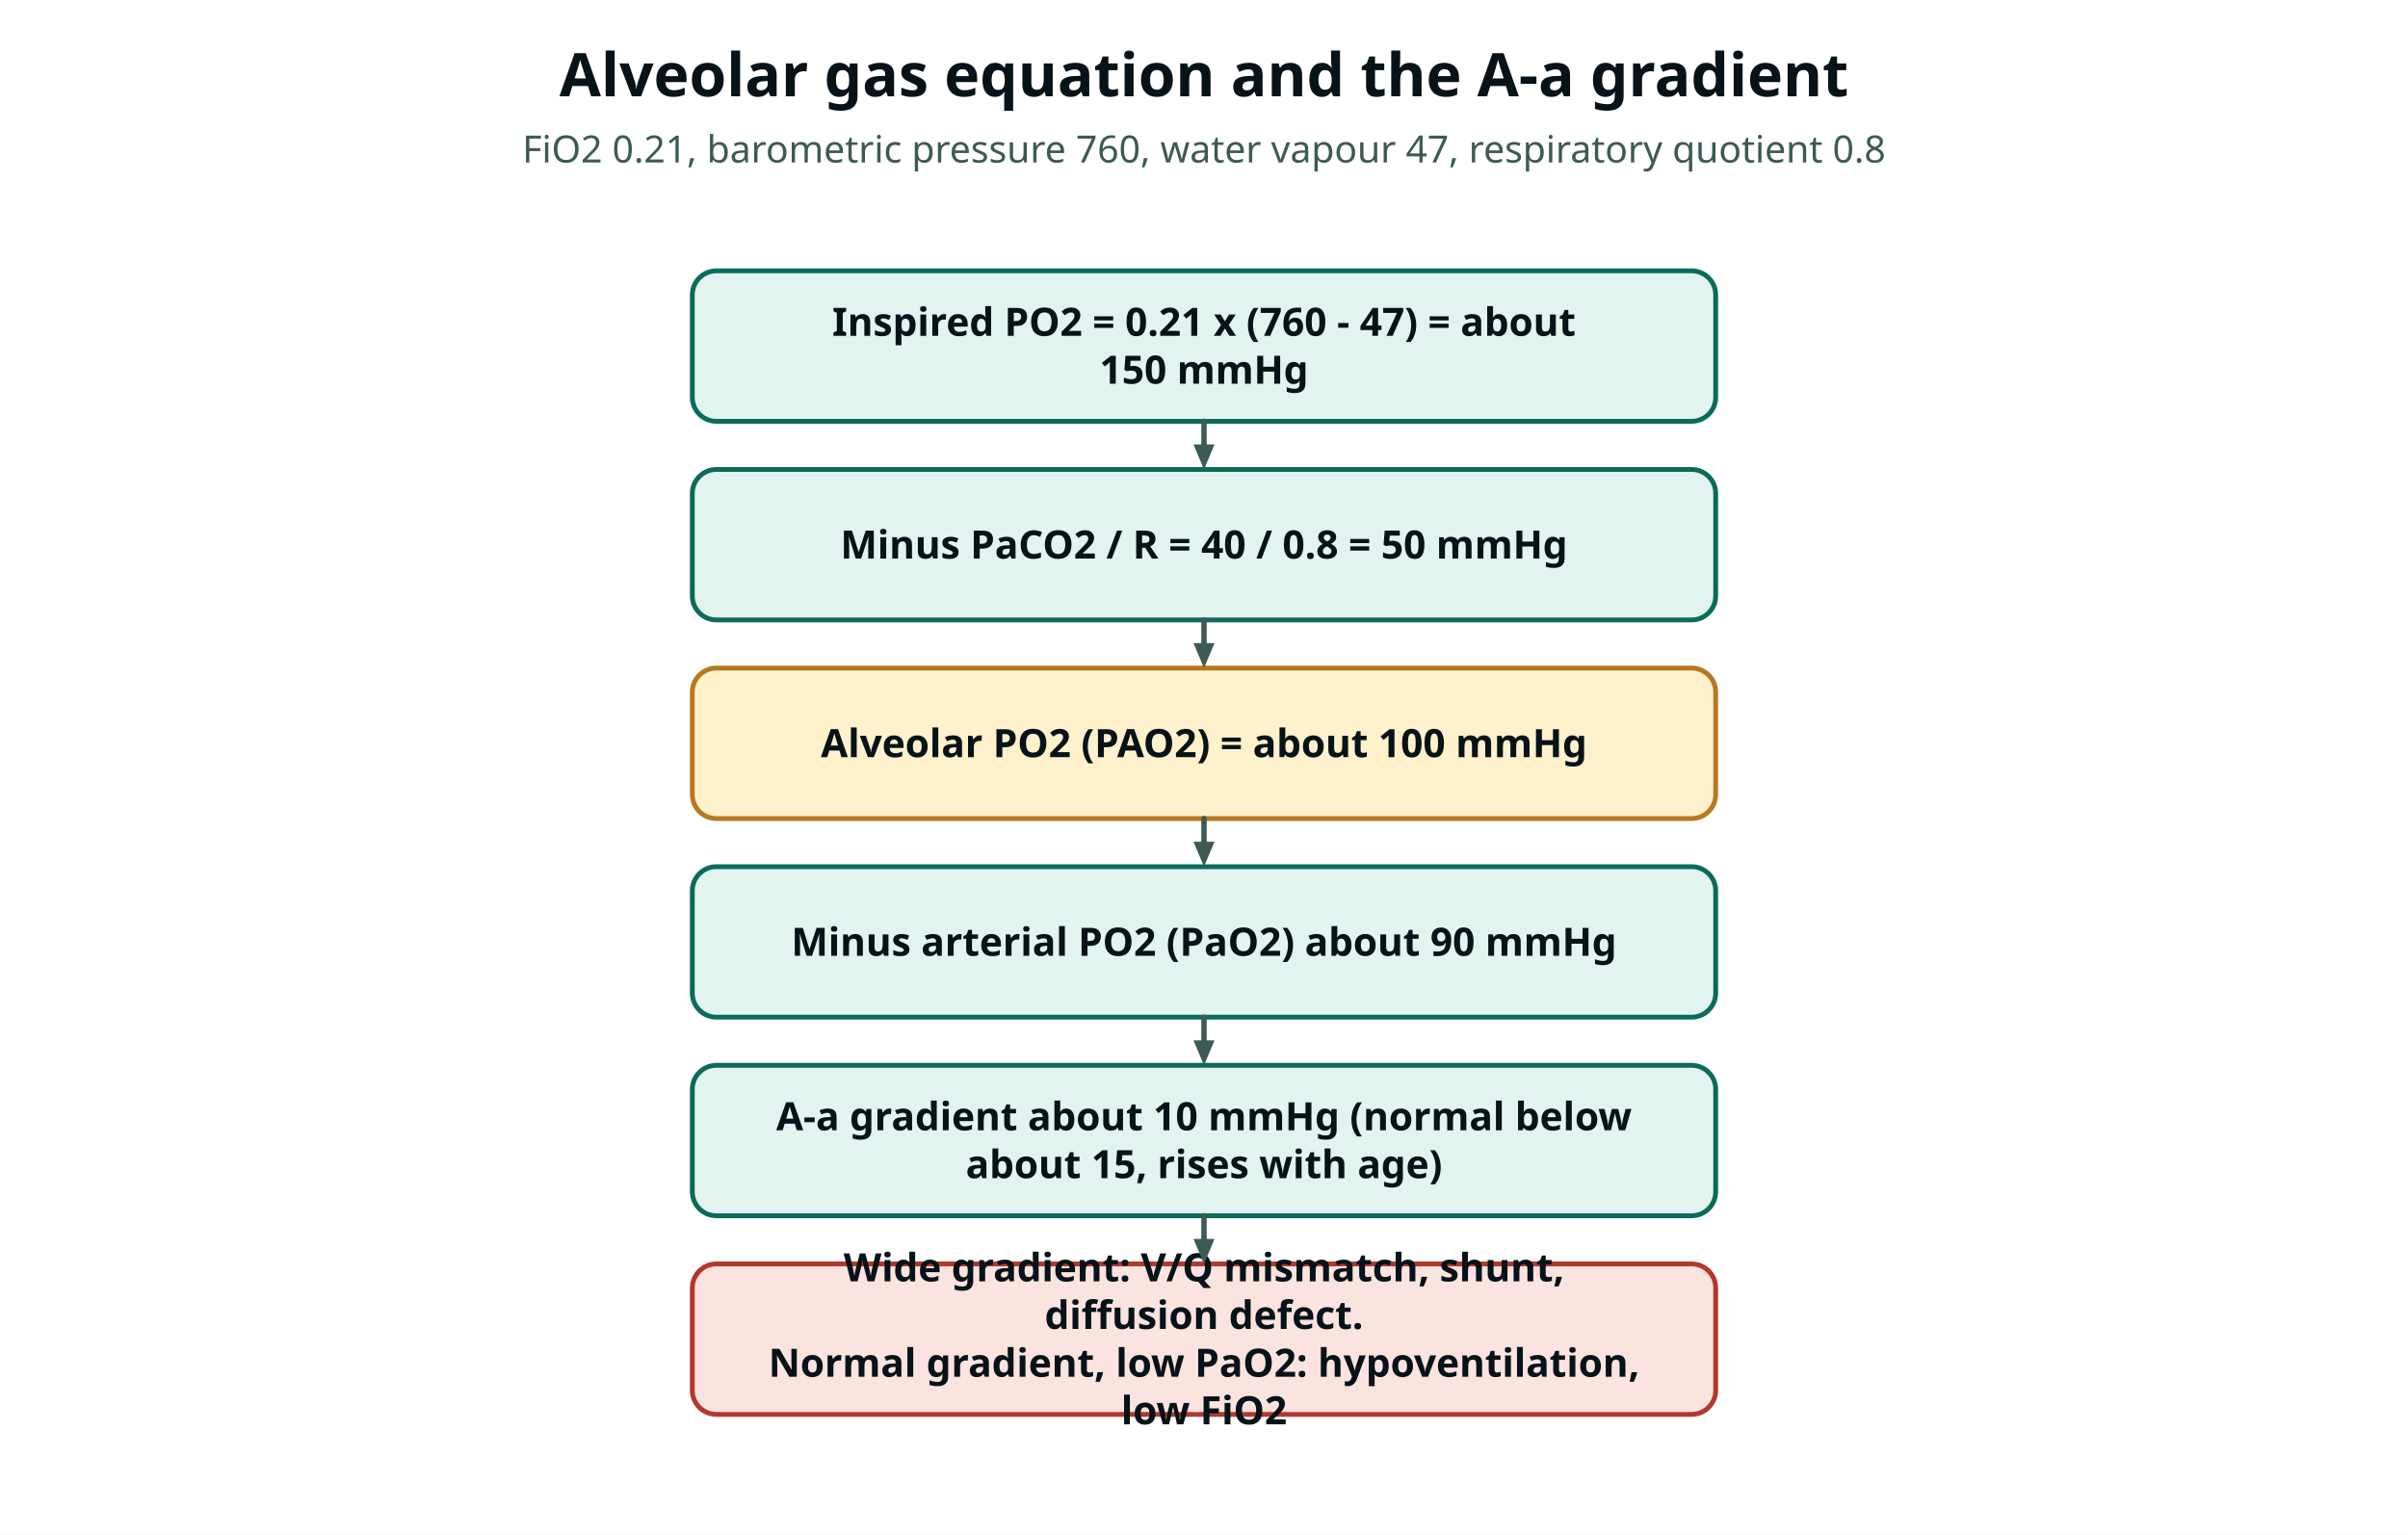
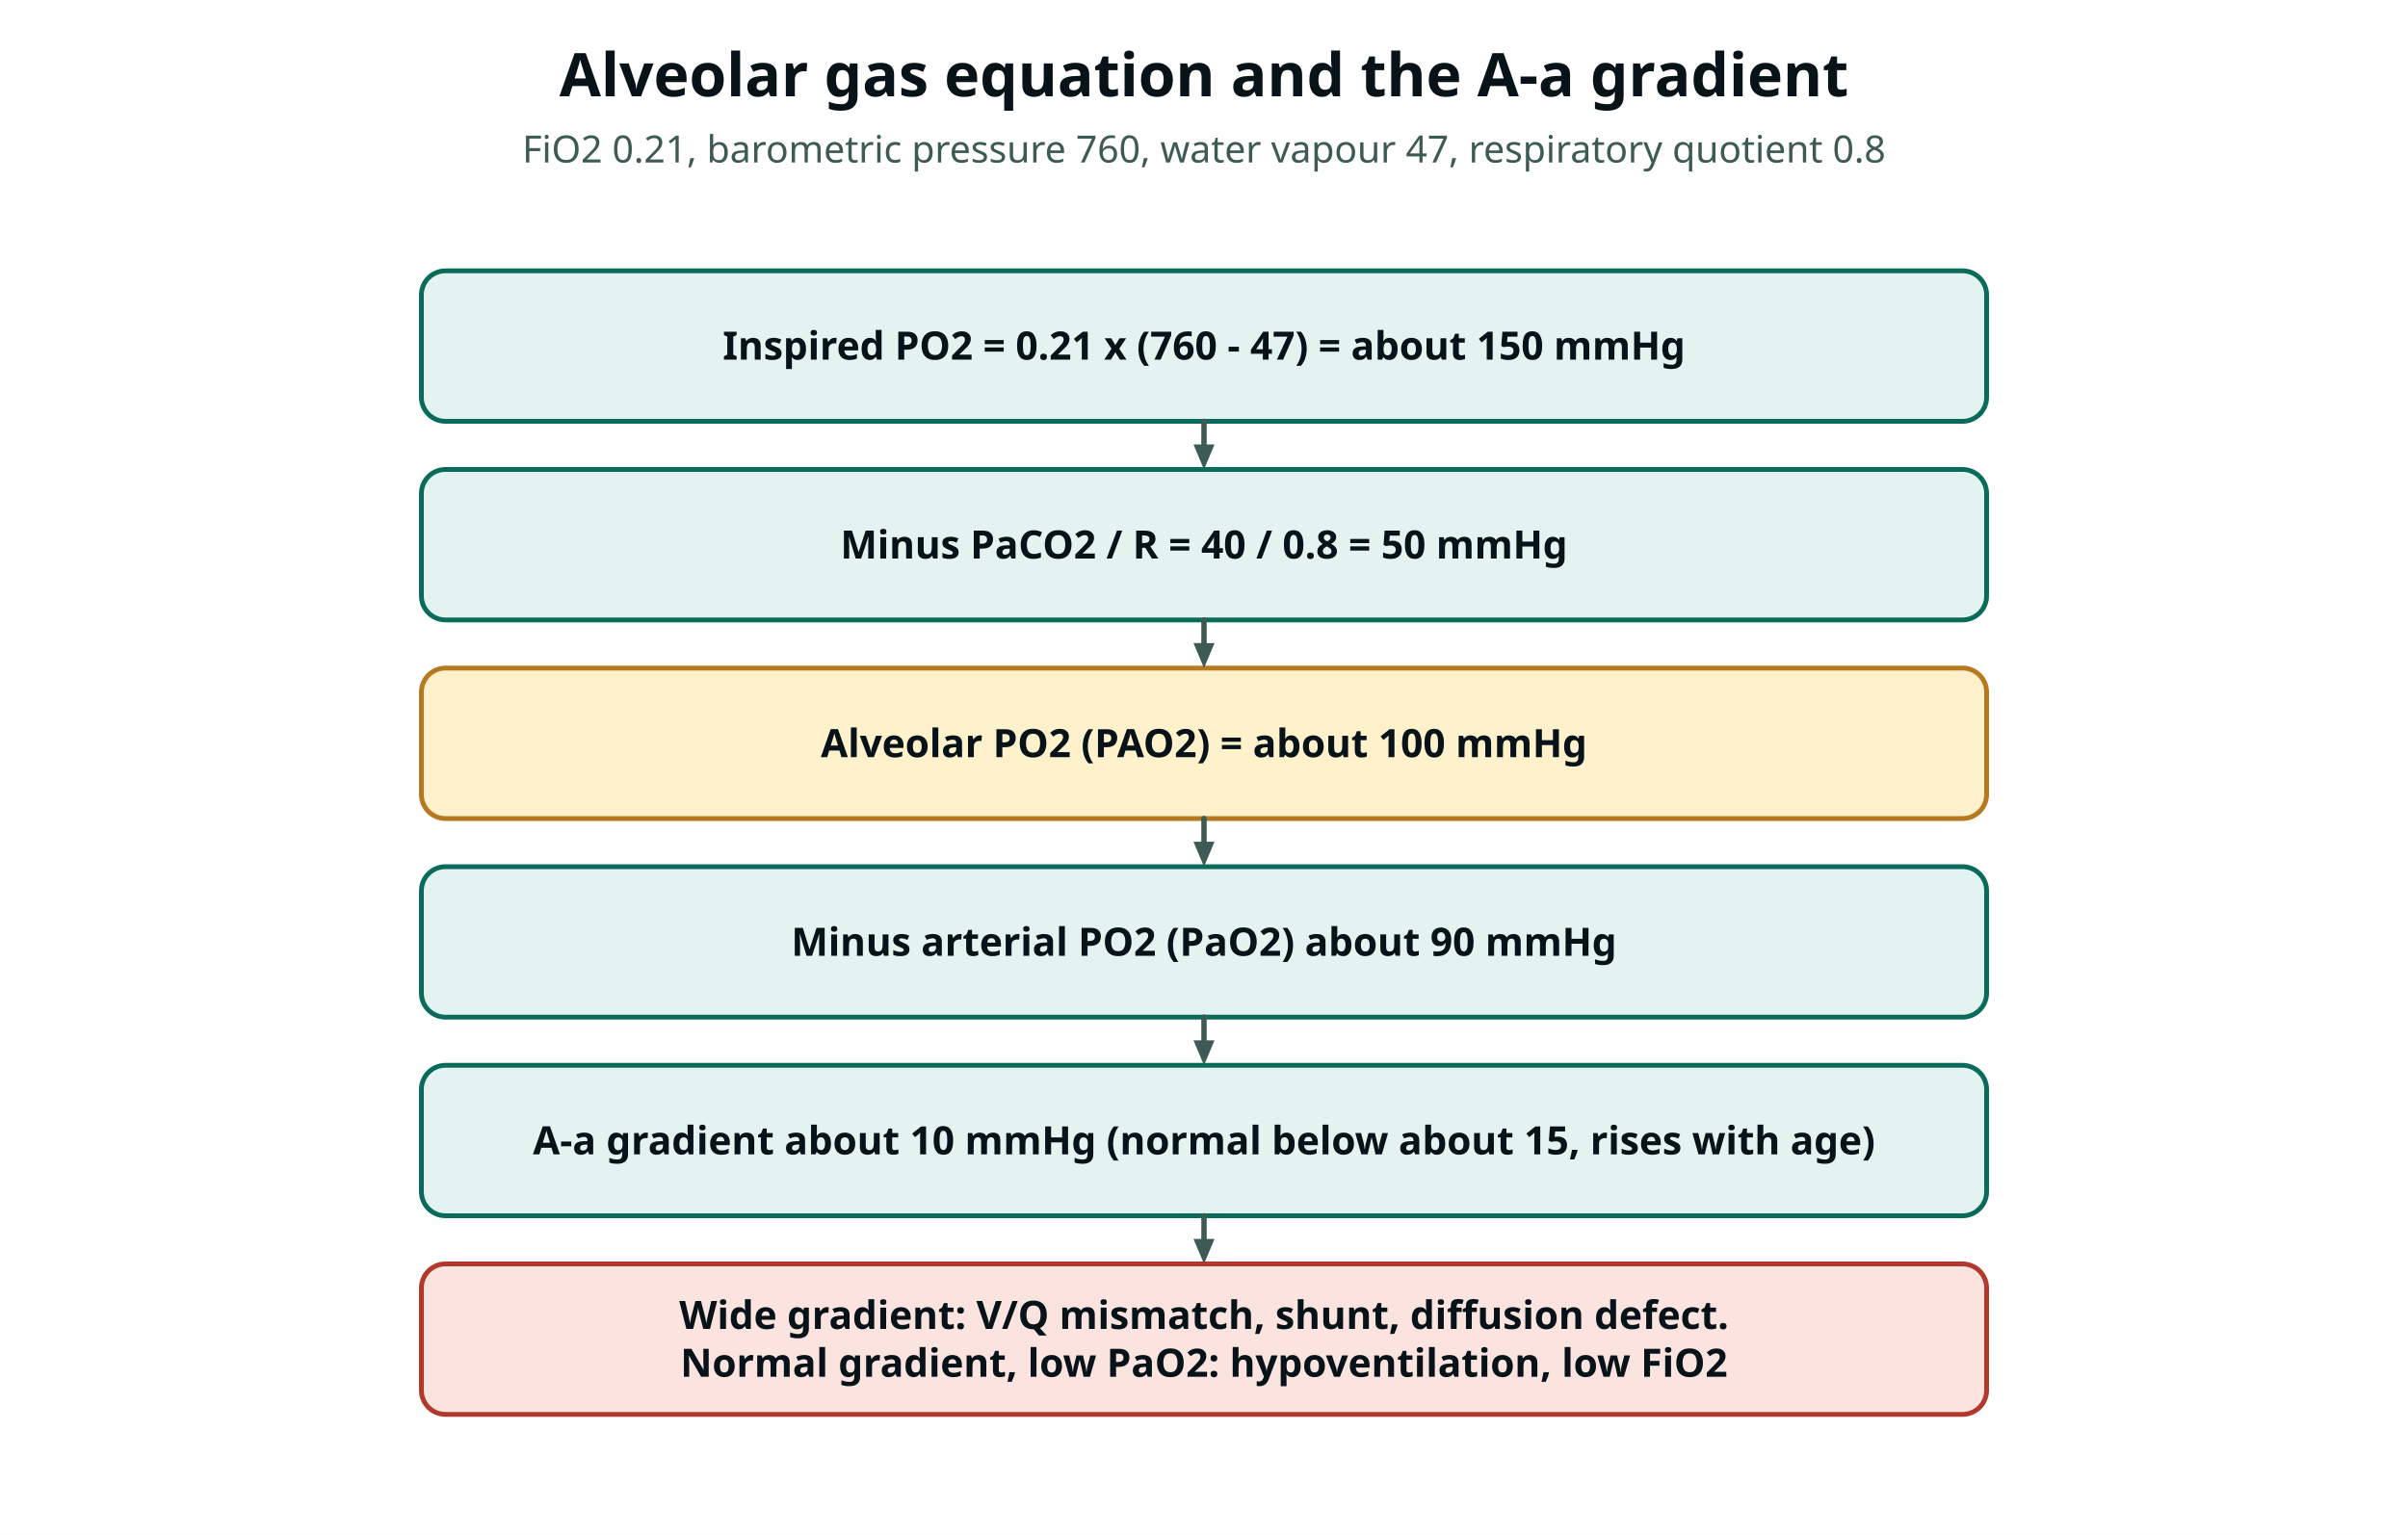
<svg xmlns="http://www.w3.org/2000/svg" viewBox="0 0 800 510" role="img" aria-labelledby="t d">
  <rect width="800" height="510" fill="#FFFFFF" />
  <text x="400.0" y="32.0" font-size="20" font-weight="700" text-anchor="middle" fill="#071318" font-family="system-ui,sans-serif">Alveolar gas equation and the A-a gradient</text>
  <text x="400.0" y="54.0" font-size="12.5" font-weight="400" text-anchor="middle" fill="#3D5A54" font-family="system-ui,sans-serif">FiO2 0.21, barometric pressure 760, water vapour 47, respiratory quotient 0.8</text>
-   <rect x="230.0" y="90.0" width="340.0" height="50.0" rx="8" fill="#E3F3EF" stroke="#0B6B5B" stroke-width="1.6" />
-   <text x="400.0" y="111.6" font-size="13" font-weight="600" text-anchor="middle" fill="#071318" font-family="system-ui,sans-serif">Inspired PO2 = 0.21 x (760 - 47) = about</text>
-   <text x="400.0" y="127.5" font-size="13" font-weight="600" text-anchor="middle" fill="#071318" font-family="system-ui,sans-serif">150 mmHg</text>
-   <rect x="230.0" y="156.0" width="340.0" height="50.0" rx="8" fill="#E3F3EF" stroke="#0B6B5B" stroke-width="1.6" />
+   <rect x="140.0" y="90.0" width="520.0" height="50.0" rx="8" fill="#E3F3EF" stroke="#0B6B5B" stroke-width="1.6" />
+   <text x="400.0" y="119.5" font-size="13" font-weight="600" text-anchor="middle" fill="#071318" font-family="system-ui,sans-serif">Inspired PO2 = 0.21 x (760 - 47) = about 150 mmHg</text>
+   <rect x="140.0" y="156.0" width="520.0" height="50.0" rx="8" fill="#E3F3EF" stroke="#0B6B5B" stroke-width="1.6" />
  <text x="400.0" y="185.6" font-size="13" font-weight="600" text-anchor="middle" fill="#071318" font-family="system-ui,sans-serif">Minus PaCO2 / R = 40 / 0.8 = 50 mmHg</text>
-   <rect x="230.0" y="222.0" width="340.0" height="50.0" rx="8" fill="#FFF1CC" stroke="#B7791F" stroke-width="1.6" />
+   <rect x="140.0" y="222.0" width="520.0" height="50.0" rx="8" fill="#FFF1CC" stroke="#B7791F" stroke-width="1.6" />
  <text x="400.0" y="251.6" font-size="13" font-weight="600" text-anchor="middle" fill="#071318" font-family="system-ui,sans-serif">Alveolar PO2 (PAO2) = about 100 mmHg</text>
-   <rect x="230.0" y="288.0" width="340.0" height="50.0" rx="8" fill="#E3F3EF" stroke="#0B6B5B" stroke-width="1.6" />
+   <rect x="140.0" y="288.0" width="520.0" height="50.0" rx="8" fill="#E3F3EF" stroke="#0B6B5B" stroke-width="1.6" />
  <text x="400.0" y="317.6" font-size="13" font-weight="600" text-anchor="middle" fill="#071318" font-family="system-ui,sans-serif">Minus arterial PO2 (PaO2) about 90 mmHg</text>
-   <rect x="230.0" y="354.0" width="340.0" height="50.0" rx="8" fill="#E3F3EF" stroke="#0B6B5B" stroke-width="1.6" />
-   <text x="400.0" y="375.6" font-size="13" font-weight="600" text-anchor="middle" fill="#071318" font-family="system-ui,sans-serif">A-a gradient about 10 mmHg (normal below</text>
-   <text x="400.0" y="391.5" font-size="13" font-weight="600" text-anchor="middle" fill="#071318" font-family="system-ui,sans-serif">about 15, rises with age)</text>
-   <rect x="230.0" y="420.0" width="340.0" height="50.0" rx="8" fill="#FBE3E0" stroke="#B3382C" stroke-width="1.6" />
-   <text x="400.0" y="425.8" font-size="13" font-weight="600" text-anchor="middle" fill="#071318" font-family="system-ui,sans-serif">Wide gradient: V/Q mismatch, shunt,</text>
-   <text x="400.0" y="441.6" font-size="13" font-weight="600" text-anchor="middle" fill="#071318" font-family="system-ui,sans-serif">diffusion defect.</text>
-   <text x="400.0" y="457.5" font-size="13" font-weight="600" text-anchor="middle" fill="#071318" font-family="system-ui,sans-serif">Normal gradient, low PaO2: hypoventilation,</text>
-   <text x="400.0" y="473.3" font-size="13" font-weight="600" text-anchor="middle" fill="#071318" font-family="system-ui,sans-serif">low FiO2</text>
+   <rect x="140.0" y="354.0" width="520.0" height="50.0" rx="8" fill="#E3F3EF" stroke="#0B6B5B" stroke-width="1.6" />
+   <text x="400.0" y="383.6" font-size="13" font-weight="600" text-anchor="middle" fill="#071318" font-family="system-ui,sans-serif">A-a gradient about 10 mmHg (normal below about 15, rises with age)</text>
+   <rect x="140.0" y="420.0" width="520.0" height="50.0" rx="8" fill="#FBE3E0" stroke="#B3382C" stroke-width="1.6" />
+   <text x="400.0" y="441.6" font-size="13" font-weight="600" text-anchor="middle" fill="#071318" font-family="system-ui,sans-serif">Wide gradient: V/Q mismatch, shunt, diffusion defect.</text>
+   <text x="400.0" y="457.5" font-size="13" font-weight="600" text-anchor="middle" fill="#071318" font-family="system-ui,sans-serif">Normal gradient, low PaO2: hypoventilation, low FiO2</text>
  <line x1="400.0" y1="140.0" x2="400.0" y2="148.8" stroke="#3D5A54" stroke-width="1.8" stroke-linecap="round" />
  <path d="M400.0 156.0 L396.5 147.7 L403.5 147.7 Z" fill="#3D5A54" />
  <line x1="400.0" y1="206.0" x2="400.0" y2="214.8" stroke="#3D5A54" stroke-width="1.8" stroke-linecap="round" />
  <path d="M400.0 222.0 L396.5 213.7 L403.5 213.7 Z" fill="#3D5A54" />
  <line x1="400.0" y1="272.0" x2="400.0" y2="280.8" stroke="#3D5A54" stroke-width="1.8" stroke-linecap="round" />
  <path d="M400.0 288.0 L396.5 279.7 L403.5 279.7 Z" fill="#3D5A54" />
  <line x1="400.0" y1="338.0" x2="400.0" y2="346.8" stroke="#3D5A54" stroke-width="1.8" stroke-linecap="round" />
  <path d="M400.0 354.0 L396.5 345.7 L403.5 345.7 Z" fill="#3D5A54" />
  <line x1="400.0" y1="404.0" x2="400.0" y2="412.8" stroke="#3D5A54" stroke-width="1.8" stroke-linecap="round" />
  <path d="M400.0 420.0 L396.5 411.7 L403.5 411.7 Z" fill="#3D5A54" />
</svg>
